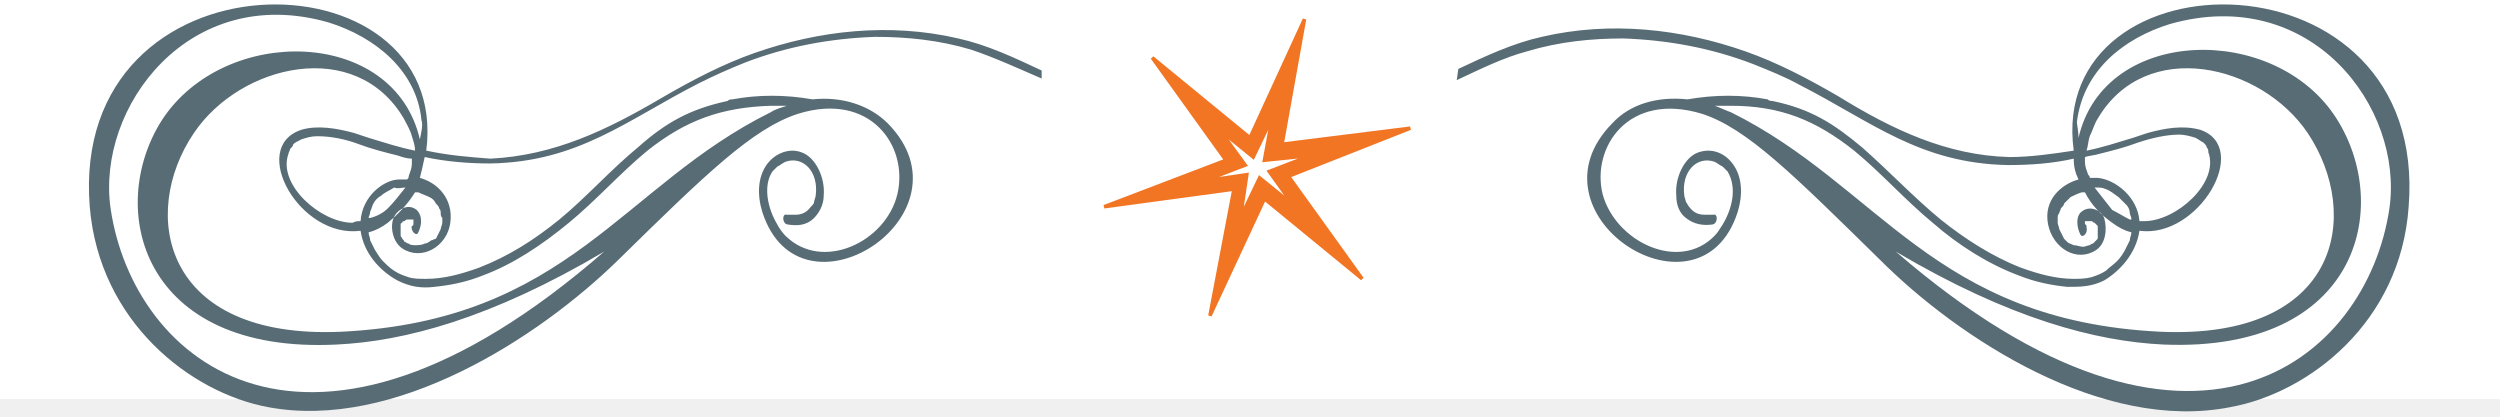
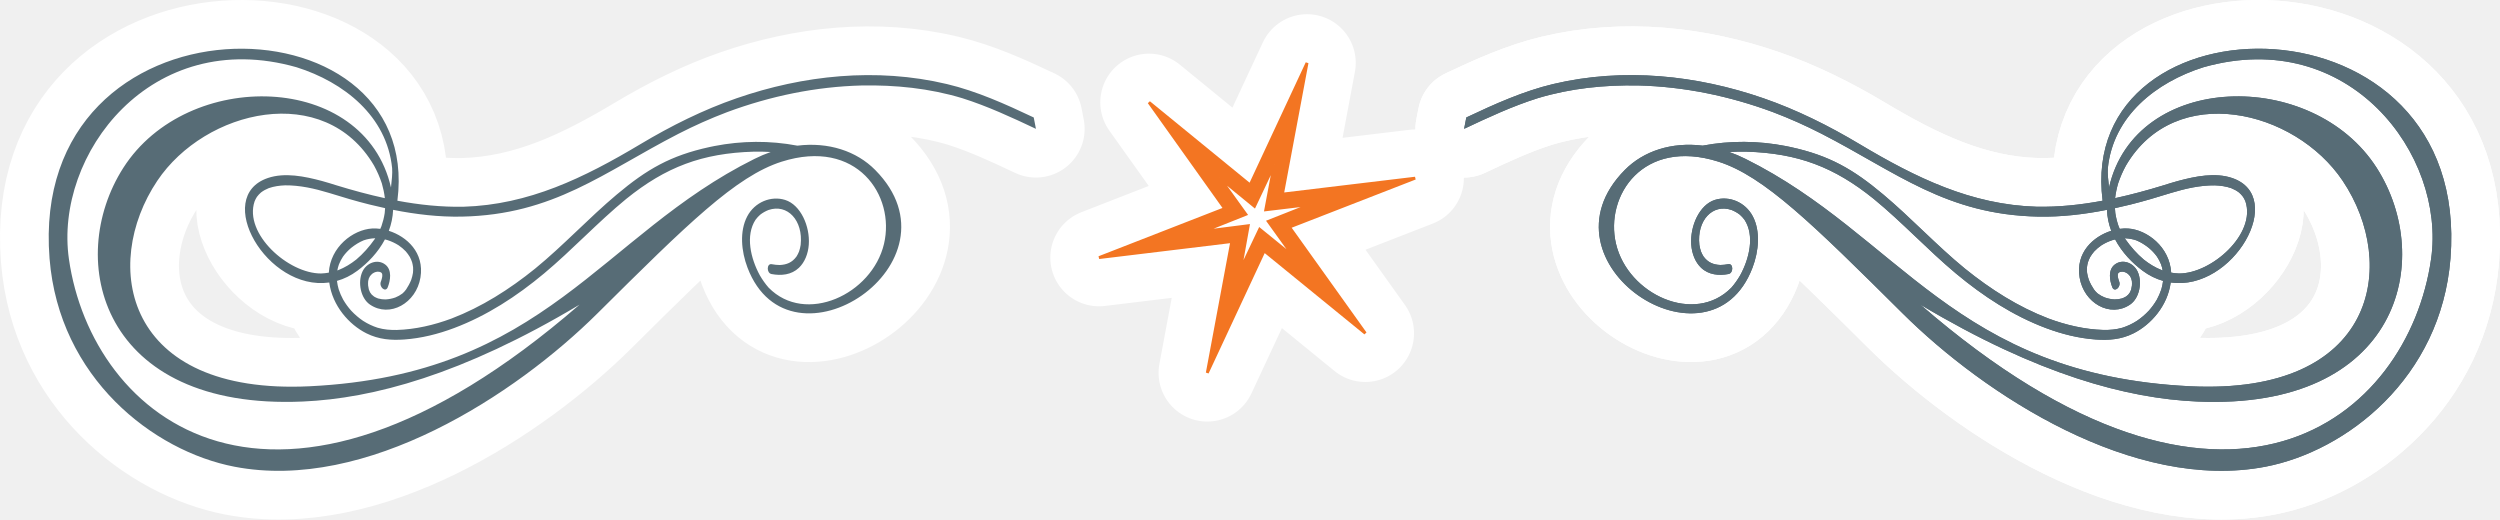
- <svg xmlns="http://www.w3.org/2000/svg" version="1.1" x="0px" y="0px" width="156px" height="26px" viewBox="0 0 156 26" enable-background="new 0 0 156 26" xml:space="preserve">
-   <g id="blocker">
-     <rect y="0" fill-rule="evenodd" clip-rule="evenodd" fill="#FFFFFF" width="156" height="24.9" />
+ <svg xmlns="http://www.w3.org/2000/svg" version="1.1" id="top-flourish" x="0px" y="0px" viewBox="0 0 153.998 32.004" enable-background="new 0 0 153.998 32.004" xml:space="preserve">
+   <g id="top-flourish-stroke">
+     <path fill-rule="evenodd" clip-rule="evenodd" fill="#576C76" stroke="#FFFFFF" stroke-width="6" stroke-linejoin="round" d="   M130.499,17.238c0.007,0.017,0.013,0.034,0.019,0.051C130.511,17.271,130.505,17.255,130.499,17.238L130.499,17.238   z M129.519,12.364c-1.354,0.254-2.712,0.396-4.066,0.37c-4.02-0.12-7.428-1.78-10.896-3.852   c-1.911-1.141-3.869-2.117-5.936-2.832c-4.085-1.413-8.601-1.907-12.953-0.872   c-1.827,0.435-3.589,1.228-5.344,2.057l-0.136,0.701c1.496-0.707,2.994-1.403,4.534-1.887   c2.045-0.619,4.133-0.82,6.186-0.785c2.848,0.073,5.635,0.652,8.304,1.643c1.023,0.388,2.026,0.835,3.007,1.339   c4.606,2.368,7.662,4.981,13.335,5.097c1.406,0.028,2.822-0.138,4.231-0.418c0.02,0.461,0.115,0.892,0.265,1.292   c-1.113,0.354-2.2,1.345-1.949,2.874c0.259,1.583,1.886,2.501,3.108,1.672c0.584-0.396,0.762-1.376,0.475-2.016   c-0.25-0.557-0.931-0.824-1.417-0.45c-0.427,0.329-0.317,0.982-0.149,1.402c0.137,0.339,0.555-0.026,0.42-0.362   c-0.005-0.013-0.01-0.026-0.016-0.039c-0.028-0.083-0.051-0.167-0.066-0.256   c-0.003-0.038-0.004-0.076-0.004-0.115c0.003-0.019,0.006-0.037,0.011-0.055c0.004-0.011,0.009-0.023,0.014-0.034   c0.006-0.009,0.013-0.018,0.019-0.026c0.012-0.011,0.024-0.021,0.037-0.031c0.021-0.012,0.044-0.022,0.066-0.031   c0.043-0.011,0.087-0.015,0.13-0.017c0.059,0.005,0.117,0.017,0.175,0.035c0.062,0.027,0.121,0.061,0.177,0.101   c0.046,0.041,0.088,0.087,0.127,0.138c0.027,0.045,0.051,0.092,0.073,0.143c0.018,0.053,0.03,0.107,0.041,0.164   c0.009,0.09,0.008,0.18,0.003,0.272c-0.01,0.082-0.024,0.162-0.044,0.243c-0.022,0.06-0.045,0.118-0.073,0.174   c-0.031,0.049-0.065,0.096-0.101,0.139c-0.047,0.048-0.097,0.09-0.15,0.127   c-0.082,0.049-0.165,0.087-0.252,0.117c-0.149,0.04-0.298,0.057-0.448,0.058   c-0.209-0.01-0.412-0.051-0.61-0.121c-0.154-0.062-0.299-0.141-0.436-0.245   c-0.085-0.073-0.159-0.156-0.228-0.251c-0.121-0.183-0.228-0.376-0.312-0.589   c-0.048-0.138-0.085-0.279-0.108-0.429c-0.012-0.116-0.015-0.231-0.007-0.349c0.012-0.103,0.031-0.203,0.059-0.304   c0.038-0.115,0.086-0.223,0.14-0.328c0.076-0.125,0.16-0.239,0.252-0.346c0.137-0.143,0.283-0.265,0.438-0.371   c0.221-0.14,0.45-0.245,0.686-0.322c0.053-0.015,0.106-0.029,0.159-0.041c0.424,0.804,1.06,1.455,1.696,1.929   c0.394,0.294,0.819,0.502,1.258,0.625c-0.021,0.174-0.057,0.345-0.105,0.514   c-0.072,0.223-0.166,0.434-0.275,0.636c-0.144,0.249-0.309,0.474-0.493,0.681   c-0.227,0.243-0.472,0.452-0.734,0.629c-0.288,0.184-0.587,0.325-0.896,0.425   c-0.393,0.114-0.78,0.144-1.174,0.138c-1.161-0.037-2.292-0.301-3.38-0.705c-1.845-0.705-3.561-1.79-5.152-3.077   c-1.736-1.419-3.304-3.115-5.024-4.56c-1.856-1.559-3.323-2.405-5.706-2.924c-0.102-0.022-0.205-0.043-0.308-0.064   c-1.678-0.326-3.408-0.348-5.113-0.024c-1.916-0.236-3.644,0.333-4.795,1.496   c-5.658,5.713,5.241,12.895,7.863,6.025c0.392-1.026,0.498-2.253,0.02-3.165c-0.465-0.887-1.47-1.285-2.333-1.014   c-0.96,0.301-1.54,1.625-1.46,2.752c0.04,0.57,0.253,1.092,0.608,1.429c0.465,0.441,1.096,0.497,1.689,0.385   c0.314-0.06,0.303-0.666-0.014-0.607c-0.166,0.032-0.33,0.05-0.496,0.051   c-0.422-0.022-0.753-0.146-1.03-0.524c-0.06-0.095-0.112-0.195-0.155-0.303c-0.045-0.132-0.079-0.269-0.101-0.412   c-0.164-1.508,0.812-2.553,1.986-2.149c0.179,0.073,0.348,0.166,0.506,0.288c0.105,0.092,0.2,0.195,0.287,0.311   c0.636,0.972,0.303,2.387-0.263,3.422c-0.161,0.276-0.341,0.53-0.542,0.761   c-2.269,2.315-6.369,0.421-7.108-2.697c-0.705-2.975,1.674-6.528,6.3-5.064   c2.817,0.892,5.813,3.844,11.351,9.346c5.049,5.014,14.237,11.011,22.358,9.446   c5.001-0.963,10.807-5.471,11.393-12.827C152.274-0.775,127.859-0.559,129.519,12.364L129.519,12.364z    M133.715,17.402c-0.192,1.437-1.218,2.594-2.287,3.129c-0.769,0.386-1.542,0.439-2.332,0.382   c-1.06-0.077-2.089-0.336-3.085-0.71c-1.99-0.749-3.835-1.942-5.532-3.36   c-1.734-1.449-3.309-3.158-5.056-4.588c-2.437-1.971-4.688-2.817-7.843-2.912   c-0.352-0.007-0.704-0-1.058,0.02c0.332,0.117,0.666,0.258,0.999,0.424   c9.492,4.718,12.848,13.297,27.393,14.006c11.463,0.558,12.855-7.494,9.394-12.655   c-2.952-4.401-10.307-6.134-13.352-0.941c-0.192,0.35-0.353,0.714-0.482,1.102   c-0.087,0.299-0.15,0.6-0.185,0.908c0.998-0.217,1.994-0.488,2.983-0.792c0.295-0.092,0.589-0.187,0.887-0.266   c1.079-0.29,2.296-0.538,3.34-0.183C140.895,12.121,137.561,17.946,133.715,17.402L133.715,17.402z    M133.743,16.795c-0.091-1.58-1.484-2.647-2.665-2.719c-0.159-0.009-0.33-0.002-0.505,0.022   c-0.025-0.055-0.049-0.112-0.072-0.169c-0.09-0.257-0.156-0.521-0.199-0.8   c-0.012-0.102-0.02-0.204-0.024-0.306c0.321-0.07,0.641-0.145,0.961-0.224c0.835-0.208,1.665-0.456,2.494-0.715   c0.892-0.27,1.8-0.476,2.701-0.466c0.344,0.013,0.684,0.059,1.009,0.172c0.171,0.068,0.331,0.154,0.481,0.269   c0.092,0.08,0.175,0.168,0.25,0.27c0.056,0.087,0.104,0.181,0.144,0.281c0.666,1.988-2.076,4.448-4.096,4.437   C134.059,16.84,133.9,16.823,133.743,16.795L133.743,16.795z M130.884,14.678l0.028-0   c0.235,0.01,0.464,0.051,0.686,0.128c0.274,0.111,0.531,0.275,0.77,0.465c0.185,0.156,0.354,0.332,0.503,0.539   c0.098,0.147,0.182,0.306,0.25,0.478c0.042,0.12,0.075,0.245,0.1,0.373l-0.069-0.024   c-0.391-0.156-0.756-0.376-1.098-0.648c-0.424-0.357-0.802-0.784-1.137-1.261L130.884,14.678L130.884,14.678z    M129.914,11.551c1.62-7.141,12.537-7.388,16.487-1.214c3.629,5.674,1.381,14.945-11.057,14.397   c-4.306-0.19-9.805-1.64-17.046-5.968c18.907,16.399,30.055,6.987,31.455-2.812   c0.919-6.422-5.051-14.359-14.023-11.812c-2.92,0.923-5.563,3.009-5.888,6.217   C129.819,10.676,129.864,11.133,129.914,11.551z" />
+     <path fill-rule="evenodd" clip-rule="evenodd" fill="#FFFFFF" stroke="#FFFFFF" stroke-width="6" stroke-linejoin="round" stroke-miterlimit="10" d="   M130.499,17.238c0.007,0.017,0.013,0.034,0.019,0.051C130.511,17.271,130.505,17.255,130.499,17.238L130.499,17.238   z M129.519,12.364c-1.354,0.254-2.712,0.396-4.066,0.37c-4.02-0.12-7.428-1.78-10.896-3.852   c-1.911-1.141-3.869-2.117-5.936-2.832c-4.085-1.413-8.601-1.907-12.953-0.872   c-1.827,0.435-3.589,1.228-5.344,2.057l-0.136,0.701c1.496-0.707,2.994-1.403,4.534-1.887   c2.045-0.619,4.133-0.82,6.186-0.785c2.848,0.073,5.635,0.652,8.304,1.643c1.023,0.388,2.026,0.835,3.007,1.339   c4.606,2.368,7.662,4.981,13.335,5.097c1.406,0.028,2.822-0.138,4.231-0.418c0.02,0.461,0.115,0.892,0.265,1.292   c-1.113,0.354-2.2,1.345-1.949,2.874c0.259,1.583,1.886,2.501,3.108,1.672c0.584-0.396,0.762-1.376,0.475-2.016   c-0.25-0.557-0.931-0.824-1.417-0.45c-0.427,0.329-0.317,0.982-0.149,1.402c0.137,0.339,0.555-0.026,0.42-0.362   c-0.005-0.013-0.01-0.026-0.016-0.039c-0.028-0.083-0.051-0.167-0.066-0.256   c-0.003-0.038-0.004-0.076-0.004-0.115c0.003-0.019,0.006-0.037,0.011-0.055c0.004-0.011,0.009-0.023,0.014-0.034   c0.006-0.009,0.013-0.018,0.019-0.026c0.012-0.011,0.024-0.021,0.037-0.031c0.021-0.012,0.044-0.022,0.066-0.031   c0.043-0.011,0.087-0.015,0.13-0.017c0.059,0.005,0.117,0.017,0.175,0.035c0.062,0.027,0.121,0.061,0.177,0.101   c0.046,0.041,0.088,0.087,0.127,0.138c0.027,0.045,0.051,0.092,0.073,0.143c0.018,0.053,0.03,0.107,0.041,0.164   c0.009,0.09,0.008,0.18,0.003,0.272c-0.01,0.082-0.024,0.162-0.044,0.243c-0.022,0.06-0.045,0.118-0.073,0.174   c-0.031,0.049-0.065,0.096-0.101,0.139c-0.047,0.048-0.097,0.09-0.15,0.127   c-0.082,0.049-0.165,0.087-0.252,0.117c-0.149,0.04-0.298,0.057-0.448,0.058   c-0.209-0.01-0.412-0.051-0.61-0.121c-0.154-0.062-0.299-0.141-0.436-0.245   c-0.085-0.073-0.159-0.156-0.228-0.251c-0.121-0.183-0.228-0.376-0.312-0.589   c-0.048-0.138-0.085-0.279-0.108-0.429c-0.012-0.116-0.015-0.231-0.007-0.349c0.012-0.103,0.031-0.203,0.059-0.304   c0.038-0.115,0.086-0.223,0.14-0.328c0.076-0.125,0.16-0.239,0.252-0.346c0.137-0.143,0.283-0.265,0.438-0.371   c0.221-0.14,0.45-0.245,0.686-0.322c0.053-0.015,0.106-0.029,0.159-0.041c0.424,0.804,1.06,1.455,1.696,1.929   c0.394,0.294,0.819,0.502,1.258,0.625c-0.021,0.174-0.057,0.345-0.105,0.514   c-0.072,0.223-0.166,0.434-0.275,0.636c-0.144,0.249-0.309,0.474-0.493,0.681   c-0.227,0.243-0.472,0.452-0.734,0.629c-0.288,0.184-0.587,0.325-0.896,0.425   c-0.393,0.114-0.78,0.144-1.174,0.138c-1.161-0.037-2.292-0.301-3.38-0.705c-1.845-0.705-3.561-1.79-5.152-3.077   c-1.736-1.419-3.304-3.115-5.024-4.56c-1.856-1.559-3.323-2.405-5.706-2.924c-0.102-0.022-0.205-0.043-0.308-0.064   c-1.678-0.326-3.408-0.348-5.113-0.024c-1.916-0.236-3.644,0.333-4.795,1.496   c-5.658,5.713,5.241,12.895,7.863,6.025c0.392-1.026,0.498-2.253,0.02-3.165c-0.465-0.887-1.47-1.285-2.333-1.014   c-0.96,0.301-1.54,1.625-1.46,2.752c0.04,0.57,0.253,1.092,0.608,1.429c0.465,0.441,1.096,0.497,1.689,0.385   c0.314-0.06,0.303-0.666-0.014-0.607c-0.166,0.032-0.33,0.05-0.496,0.051   c-0.422-0.022-0.753-0.146-1.03-0.524c-0.06-0.095-0.112-0.195-0.155-0.303c-0.045-0.132-0.079-0.269-0.101-0.412   c-0.164-1.508,0.812-2.553,1.986-2.149c0.179,0.073,0.348,0.166,0.506,0.288c0.105,0.092,0.2,0.195,0.287,0.311   c0.636,0.972,0.303,2.387-0.263,3.422c-0.161,0.276-0.341,0.53-0.542,0.761   c-2.269,2.315-6.369,0.421-7.108-2.697c-0.705-2.975,1.674-6.528,6.3-5.064   c2.817,0.892,5.813,3.844,11.351,9.346c5.049,5.014,14.237,11.011,22.358,9.446   c5.001-0.963,10.807-5.471,11.393-12.827C152.274-0.775,127.859-0.559,129.519,12.364L129.519,12.364z    M133.715,17.402c-0.192,1.437-1.218,2.594-2.287,3.129c-0.769,0.386-1.542,0.439-2.332,0.382   c-1.06-0.077-2.089-0.336-3.085-0.71c-1.99-0.749-3.835-1.942-5.532-3.36   c-1.734-1.449-3.309-3.158-5.056-4.588c-2.437-1.971-4.688-2.817-7.843-2.912   c-0.352-0.007-0.704-0-1.058,0.02c0.332,0.117,0.666,0.258,0.999,0.424   c9.492,4.718,12.848,13.297,27.393,14.006c11.463,0.558,12.855-7.494,9.394-12.655   c-2.952-4.401-10.307-6.134-13.352-0.941c-0.192,0.35-0.353,0.714-0.482,1.102   c-0.087,0.299-0.15,0.6-0.185,0.908c0.998-0.217,1.994-0.488,2.983-0.792c0.295-0.092,0.589-0.187,0.887-0.266   c1.079-0.29,2.296-0.538,3.34-0.183C140.895,12.121,137.561,17.946,133.715,17.402L133.715,17.402z    M133.743,16.795c-0.091-1.58-1.484-2.647-2.665-2.719c-0.159-0.009-0.33-0.002-0.505,0.022   c-0.025-0.055-0.049-0.112-0.072-0.169c-0.09-0.257-0.156-0.521-0.199-0.8   c-0.012-0.102-0.02-0.204-0.024-0.306c0.321-0.07,0.641-0.145,0.961-0.224c0.835-0.208,1.665-0.456,2.494-0.715   c0.892-0.27,1.8-0.476,2.701-0.466c0.344,0.013,0.684,0.059,1.009,0.172c0.171,0.068,0.331,0.154,0.481,0.269   c0.092,0.08,0.175,0.168,0.25,0.27c0.056,0.087,0.104,0.181,0.144,0.281c0.666,1.988-2.076,4.448-4.096,4.437   C134.059,16.84,133.9,16.823,133.743,16.795L133.743,16.795z M130.884,14.678l0.028-0   c0.235,0.01,0.464,0.051,0.686,0.128c0.274,0.111,0.531,0.275,0.77,0.465c0.185,0.156,0.354,0.332,0.503,0.539   c0.098,0.147,0.182,0.306,0.25,0.478c0.042,0.12,0.075,0.245,0.1,0.373l-0.069-0.024   c-0.391-0.156-0.756-0.376-1.098-0.648c-0.424-0.357-0.802-0.784-1.137-1.261L130.884,14.678L130.884,14.678z    M129.914,11.551c1.62-7.141,12.537-7.388,16.487-1.214c3.629,5.674,1.381,14.945-11.057,14.397   c-4.306-0.19-9.805-1.64-17.046-5.968c18.907,16.399,30.055,6.987,31.455-2.812   c0.919-6.422-5.051-14.359-14.023-11.812c-2.92,0.923-5.563,3.009-5.888,6.217   C129.819,10.676,129.864,11.133,129.914,11.551z" />
+     <path fill-rule="evenodd" clip-rule="evenodd" fill="#FFFFFF" stroke="#FFFFFF" stroke-width="6" stroke-linejoin="round" stroke-miterlimit="10" d="   M23.499,17.238c-0.007,0.017-0.012,0.034-0.019,0.051C23.486,17.272,23.493,17.255,23.499,17.238L23.499,17.238z    M24.479,12.364C26.139-0.559,1.724-0.775,3.052,15.923c0.586,7.356,6.392,11.864,11.393,12.827   c8.121,1.565,17.31-4.432,22.358-9.446c5.539-5.501,8.534-8.454,11.351-9.346   c4.626-1.464,7.006,2.089,6.3,5.064c-0.739,3.118-4.838,5.012-7.108,2.697c-0.202-0.231-0.382-0.485-0.542-0.761   c-0.565-1.036-0.899-2.45-0.263-3.422c0.087-0.117,0.182-0.219,0.287-0.311c0.158-0.123,0.327-0.216,0.506-0.288   c1.174-0.403,2.15,0.641,1.986,2.149c-0.022,0.143-0.056,0.28-0.101,0.412c-0.044,0.108-0.096,0.209-0.155,0.303   c-0.277,0.378-0.609,0.502-1.03,0.524c-0.166-0.001-0.331-0.019-0.496-0.051   c-0.317-0.06-0.328,0.547-0.014,0.607c0.593,0.113,1.224,0.057,1.689-0.385c0.355-0.338,0.567-0.859,0.608-1.429   c0.08-1.127-0.5-2.452-1.46-2.752c-0.863-0.271-1.868,0.128-2.333,1.014c-0.478,0.912-0.372,2.139,0.02,3.165   c2.622,6.87,13.521-0.312,7.863-6.025C52.761,9.305,51.032,8.736,49.117,8.972   c-1.706-0.324-3.436-0.303-5.113,0.024c-0.103,0.02-0.206,0.041-0.308,0.064   c-2.383,0.519-3.85,1.365-5.706,2.924c-1.72,1.445-3.288,3.141-5.024,4.56   c-1.591,1.287-3.308,2.372-5.152,3.077c-1.088,0.404-2.219,0.669-3.38,0.705   c-0.394,0.006-0.781-0.023-1.174-0.138c-0.308-0.1-0.608-0.241-0.896-0.425   c-0.261-0.177-0.507-0.386-0.734-0.629c-0.183-0.206-0.349-0.432-0.493-0.681   c-0.109-0.202-0.203-0.413-0.275-0.636c-0.048-0.169-0.084-0.34-0.105-0.514c0.44-0.123,0.864-0.331,1.258-0.625   c0.636-0.474,1.272-1.124,1.696-1.929c0.053,0.012,0.106,0.026,0.159,0.041c0.236,0.077,0.465,0.182,0.686,0.322   c0.155,0.106,0.301,0.228,0.438,0.371c0.092,0.106,0.176,0.22,0.252,0.346c0.055,0.105,0.102,0.213,0.14,0.328   c0.028,0.101,0.047,0.201,0.059,0.304c0.008,0.118,0.005,0.234-0.007,0.349c-0.024,0.15-0.06,0.291-0.108,0.429   c-0.085,0.213-0.191,0.406-0.312,0.589c-0.069,0.095-0.143,0.177-0.228,0.251   c-0.137,0.104-0.282,0.182-0.436,0.245c-0.197,0.07-0.401,0.111-0.61,0.121   c-0.149-0-0.299-0.017-0.448-0.058c-0.087-0.03-0.17-0.068-0.252-0.117c-0.053-0.037-0.103-0.08-0.15-0.127   c-0.036-0.044-0.07-0.09-0.101-0.139c-0.028-0.057-0.052-0.114-0.073-0.174c-0.02-0.08-0.035-0.161-0.044-0.243   c-0.005-0.092-0.006-0.182,0.003-0.272c0.011-0.057,0.024-0.111,0.041-0.164c0.022-0.05,0.046-0.098,0.073-0.143   c0.039-0.051,0.081-0.097,0.127-0.138c0.056-0.041,0.114-0.074,0.177-0.101c0.058-0.018,0.116-0.03,0.175-0.035   c0.044,0.002,0.087,0.007,0.13,0.017c0.022,0.009,0.045,0.019,0.066,0.031c0.013,0.01,0.025,0.02,0.037,0.031   c0.006,0.009,0.012,0.017,0.019,0.026c0.005,0.011,0.01,0.022,0.014,0.034c0.004,0.018,0.008,0.036,0.011,0.055   c0,0.039-0,0.077-0.004,0.115c-0.015,0.089-0.038,0.173-0.066,0.256   c-0.006,0.013-0.011,0.026-0.016,0.039c-0.136,0.336,0.283,0.7,0.42,0.362c0.168-0.419,0.278-1.072-0.149-1.402   c-0.486-0.374-1.167-0.107-1.417,0.45c-0.287,0.64-0.109,1.621,0.475,2.016c1.221,0.829,2.849-0.089,3.108-1.672   c0.25-1.529-0.837-2.52-1.949-2.874c0.15-0.4,0.245-0.831,0.265-1.292c1.409,0.28,2.825,0.446,4.231,0.418   c5.673-0.116,8.728-2.728,13.335-5.097c0.981-0.504,1.984-0.951,3.007-1.339c2.669-0.991,5.456-1.571,8.304-1.643   c2.054-0.035,4.141,0.166,6.186,0.785c1.54,0.485,3.038,1.18,4.534,1.887l-0.136-0.701   c-1.755-0.829-3.516-1.622-5.344-2.057c-4.353-1.036-8.868-0.542-12.953,0.872   c-2.067,0.715-4.025,1.691-5.936,2.832c-3.468,2.072-6.876,3.732-10.896,3.852   C27.19,12.76,25.833,12.618,24.479,12.364L24.479,12.364z M20.282,17.402c-3.846,0.544-7.179-5.281-3.785-6.436   c1.044-0.355,2.261-0.106,3.34,0.183c0.297,0.08,0.592,0.175,0.887,0.266c0.989,0.304,1.985,0.575,2.983,0.792   c-0.036-0.308-0.099-0.609-0.185-0.908c-0.129-0.388-0.29-0.752-0.482-1.102   c-3.046-5.193-10.4-3.46-13.352,0.941c-3.461,5.161-2.069,13.214,9.394,12.655   c14.545-0.709,17.901-9.288,27.393-14.006c0.333-0.166,0.667-0.307,0.999-0.424   c-0.353-0.021-0.706-0.027-1.058-0.02c-3.154,0.094-5.405,0.941-7.843,2.912   c-1.747,1.43-3.322,3.138-5.056,4.588c-1.697,1.418-3.542,2.611-5.532,3.36   c-0.996,0.375-2.025,0.633-3.085,0.71c-0.79,0.057-1.562,0.004-2.332-0.382   C21.501,19.996,20.474,18.839,20.282,17.402L20.282,17.402z M20.255,16.795c-0.158,0.028-0.316,0.045-0.478,0.051   c-2.02,0.011-4.763-2.449-4.096-4.437c0.04-0.1,0.088-0.193,0.144-0.281c0.075-0.102,0.159-0.19,0.25-0.27   c0.15-0.115,0.31-0.201,0.481-0.269c0.325-0.113,0.664-0.159,1.009-0.172c0.901-0.009,1.809,0.196,2.701,0.466   c0.829,0.259,1.659,0.507,2.494,0.715c0.32,0.079,0.64,0.154,0.961,0.224c-0.004,0.102-0.013,0.204-0.024,0.306   c-0.043,0.28-0.11,0.543-0.199,0.8c-0.023,0.057-0.046,0.114-0.072,0.169   c-0.175-0.025-0.346-0.032-0.505-0.022C21.74,14.148,20.346,15.215,20.255,16.795L20.255,16.795z M23.114,14.678   l-0.032,0.049c-0.336,0.477-0.713,0.904-1.137,1.261c-0.342,0.272-0.707,0.492-1.098,0.648l-0.069,0.024   c0.025-0.128,0.057-0.253,0.1-0.373c0.068-0.173,0.153-0.331,0.25-0.478c0.149-0.207,0.318-0.383,0.503-0.539   c0.239-0.19,0.496-0.354,0.77-0.465c0.222-0.077,0.451-0.118,0.686-0.128L23.114,14.678L23.114,14.678z    M24.155,10.359c-0.324-3.208-2.967-5.294-5.888-6.217C9.296,1.595,3.326,9.532,4.245,15.954   c1.4,9.8,12.548,19.211,31.455,2.812c-7.24,4.328-12.739,5.778-17.046,5.968   C6.216,25.282,3.968,16.011,7.597,10.337c3.949-6.175,14.867-5.927,16.487,1.214   C24.134,11.133,24.179,10.676,24.155,10.359z" />
+     <path fill-rule="evenodd" clip-rule="evenodd" fill="#FFFFFF" stroke="#FFFFFF" stroke-width="6" stroke-linecap="round" stroke-linejoin="round" d="   M67.699,15.868l7.742-3.017l-4.664-6.546l6.229,5.088l3.507-7.518l-1.515,8.082l8.175-0.982l-7.745,3.012l4.675,6.543   l-6.23-5.078l-3.506,7.516l1.51-8.09L67.699,15.868z M76.395,16.654l1.201-2.532l2.101,1.708l-1.574-2.192   l2.656-1.051l-2.811,0.336l0.523-2.788l-1.217,2.574l-2.15-1.759L76.744,13.2l-2.666,1.063l2.812-0.359   L76.395,16.654z" />
  </g>
-   <g id="guts">
-     <path id="right_1_" fill-rule="evenodd" clip-rule="evenodd" fill="#586C76" d="M130.3,14.2C130.3,14.2,130.3,14.2,130.3,14.2   C130.3,14.2,130.3,14.2,130.3,14.2L130.3,14.2z M129.4,9.4c-1.3,0.2-2.7,0.4-4,0.4c-3.9-0.1-7.3-1.7-10.7-3.8   c-1.9-1.1-3.8-2.1-5.8-2.8c-4-1.4-8.4-1.9-12.7-0.9c-1.8,0.4-3.5,1.2-5.2,2l-0.1,0.7c1.5-0.7,2.9-1.4,4.4-1.8c2-0.6,4-0.8,6-0.8   c2.8,0.1,5.5,0.6,8.1,1.6c1,0.4,2,0.8,2.9,1.3c4.5,2.3,7.5,4.9,13,5c1.4,0,2.8-0.1,4.1-0.4c0,0.5,0.1,0.9,0.3,1.3   c-1.1,0.3-2.2,1.3-1.9,2.8c0.3,1.5,1.8,2.4,3,1.6c0.6-0.4,0.7-1.3,0.5-2c-0.2-0.5-0.9-0.8-1.4-0.4c-0.4,0.3-0.3,1-0.1,1.4   c0.1,0.3,0.5,0,0.4-0.4c0,0,0,0,0,0c0-0.1,0-0.2-0.1-0.2c0,0,0-0.1,0-0.1c0,0,0,0,0-0.1c0,0,0,0,0,0c0,0,0,0,0,0c0,0,0,0,0,0   c0,0,0,0,0.1,0c0,0,0.1,0,0.1,0c0.1,0,0.1,0,0.2,0c0.1,0,0.1,0.1,0.2,0.1c0,0,0.1,0.1,0.1,0.1c0,0,0.1,0.1,0.1,0.1   c0,0.1,0,0.1,0,0.2c0,0.1,0,0.2,0,0.3c0,0.1,0,0.2,0,0.2c0,0.1,0,0.1-0.1,0.2c0,0-0.1,0.1-0.1,0.1c0,0-0.1,0.1-0.1,0.1   c-0.1,0-0.2,0.1-0.2,0.1c-0.1,0-0.3,0.1-0.4,0.1c-0.2,0-0.4-0.1-0.6-0.1c-0.2-0.1-0.3-0.1-0.4-0.2c-0.1-0.1-0.2-0.2-0.2-0.2   c-0.1-0.2-0.2-0.4-0.3-0.6c0-0.1-0.1-0.3-0.1-0.4c0-0.1,0-0.2,0-0.3c0-0.1,0-0.2,0.1-0.3c0-0.1,0.1-0.2,0.1-0.3   c0.1-0.1,0.2-0.2,0.2-0.3c0.1-0.1,0.3-0.3,0.4-0.4c0.2-0.1,0.4-0.2,0.7-0.3c0.1,0,0.1,0,0.2,0c0.4,0.8,1,1.4,1.7,1.9   c0.4,0.3,0.8,0.5,1.2,0.6c0,0.2-0.1,0.3-0.1,0.5c-0.1,0.2-0.2,0.4-0.3,0.6c-0.1,0.2-0.3,0.5-0.5,0.7c-0.2,0.2-0.5,0.4-0.7,0.6   c-0.3,0.2-0.6,0.3-0.9,0.4c-0.4,0.1-0.8,0.1-1.1,0.1c-1.1,0-2.2-0.3-3.3-0.7c-1.8-0.7-3.5-1.8-5-3c-1.7-1.4-3.2-3-4.9-4.5   c-1.8-1.5-3.2-2.4-5.6-2.9c-0.1,0-0.2,0-0.3-0.1c-1.6-0.3-3.3-0.3-5,0c-1.9-0.2-3.6,0.3-4.7,1.5c-5.5,5.6,5.1,12.6,7.7,5.9   c0.4-1,0.5-2.2,0-3.1c-0.5-0.9-1.4-1.3-2.3-1c-0.9,0.3-1.5,1.6-1.4,2.7c0,0.6,0.2,1.1,0.6,1.4c0.5,0.4,1.1,0.5,1.7,0.4   c0.3-0.1,0.3-0.7,0-0.6c-0.2,0-0.3,0-0.5,0c-0.4,0-0.7-0.1-1-0.5c-0.1-0.1-0.1-0.2-0.2-0.3c0-0.1-0.1-0.3-0.1-0.4   c-0.2-1.5,0.8-2.5,1.9-2.1c0.2,0.1,0.3,0.2,0.5,0.3c0.1,0.1,0.2,0.2,0.3,0.3c0.6,1,0.3,2.3-0.3,3.3c-0.2,0.3-0.3,0.5-0.5,0.7   c-2.2,2.3-6.2,0.4-7-2.6c-0.7-2.9,1.6-6.4,6.2-5c2.8,0.9,5.7,3.8,11.1,9.1c4.9,4.9,13.9,10.8,21.9,9.2c4.9-0.9,10.6-5.3,11.1-12.5   C151.6-3.4,127.7-3.2,129.4,9.4L129.4,9.4z M133.5,14.4c-0.2,1.4-1.2,2.5-2.2,3.1c-0.8,0.4-1.5,0.4-2.3,0.4c-1-0.1-2-0.3-3-0.7   c-1.9-0.7-3.8-1.9-5.4-3.3c-1.7-1.4-3.2-3.1-4.9-4.5c-2.4-1.9-4.6-2.8-7.7-2.8c-0.3,0-0.7,0-1,0c0.3,0.1,0.7,0.3,1,0.4   c9.3,4.6,12.6,13,26.8,13.7c11.2,0.5,12.6-7.3,9.2-12.4c-2.9-4.3-10.1-6-13.1-0.9c-0.2,0.3-0.3,0.7-0.5,1.1   c-0.1,0.3-0.1,0.6-0.2,0.9c1-0.2,1.9-0.5,2.9-0.8c0.3-0.1,0.6-0.2,0.9-0.3c1.1-0.3,2.2-0.5,3.3-0.2   C140.5,9.2,137.2,14.9,133.5,14.4L133.5,14.4z M133.5,13.8c-0.1-1.5-1.5-2.6-2.6-2.7c-0.2,0-0.3,0-0.5,0c0-0.1,0-0.1-0.1-0.2   c-0.1-0.3-0.2-0.5-0.2-0.8c0-0.1,0-0.2,0-0.3c0.3-0.1,0.6-0.1,0.9-0.2c0.8-0.2,1.6-0.4,2.4-0.7c0.9-0.3,1.8-0.5,2.6-0.5   c0.3,0,0.7,0.1,1,0.2c0.2,0.1,0.3,0.2,0.5,0.3c0.1,0.1,0.2,0.2,0.2,0.3c0.1,0.1,0.1,0.2,0.1,0.3c0.7,1.9-2,4.3-4,4.3   C133.8,13.8,133.6,13.8,133.5,13.8L133.5,13.8z M130.7,11.7L130.7,11.7c0.3,0,0.5,0,0.7,0.1c0.3,0.1,0.5,0.3,0.8,0.5   c0.2,0.2,0.3,0.3,0.5,0.5c0.1,0.1,0.2,0.3,0.2,0.5c0,0.1,0.1,0.2,0.1,0.4l-0.1,0c-0.4-0.2-0.7-0.4-1.1-0.6   C131.4,12.6,131.1,12.2,130.7,11.7L130.7,11.7L130.7,11.7z M129.7,8.6c1.6-7,12.3-7.2,16.1-1.2c3.5,5.5,1.4,14.6-10.8,14.1   c-4.2-0.2-9.6-1.6-16.7-5.8c18.5,16,29.4,6.8,30.8-2.7c0.9-6.3-4.9-14-13.7-11.5c-2.9,0.9-5.4,2.9-5.8,6.1   C129.6,7.8,129.7,8.2,129.7,8.6z" />
-     <path id="left_1_" fill-rule="evenodd" clip-rule="evenodd" fill="#586C76" d="M25.7,14.2C25.7,14.2,25.7,14.2,25.7,14.2   C25.7,14.2,25.7,14.2,25.7,14.2L25.7,14.2z M26.6,9.4c1.6-12.6-22.3-12.8-21,3.5c0.6,7.2,6.3,11.6,11.1,12.5   c7.9,1.5,16.9-4.3,21.9-9.2C44.1,10.8,47,8,49.8,7.1c4.5-1.4,6.9,2,6.2,5c-0.7,3-4.7,4.9-7,2.6c-0.2-0.2-0.4-0.5-0.5-0.7   c-0.6-1-0.9-2.4-0.3-3.3c0.1-0.1,0.2-0.2,0.3-0.3c0.2-0.1,0.3-0.2,0.5-0.3c1.1-0.4,2.1,0.6,1.9,2.1c0,0.1-0.1,0.3-0.1,0.4   c0,0.1-0.1,0.2-0.2,0.3c-0.3,0.4-0.6,0.5-1,0.5c-0.2,0-0.3,0-0.5,0c-0.3-0.1-0.3,0.5,0,0.6c0.6,0.1,1.2,0.1,1.7-0.4   c0.3-0.3,0.6-0.8,0.6-1.4c0.1-1.1-0.5-2.4-1.4-2.7c-0.8-0.3-1.8,0.1-2.3,1c-0.5,0.9-0.4,2.1,0,3.1c2.6,6.7,13.2-0.3,7.7-5.9   c-1.1-1.1-2.8-1.7-4.7-1.5c-1.7-0.3-3.4-0.3-5,0c-0.1,0-0.2,0-0.3,0.1c-2.3,0.5-3.8,1.3-5.6,2.9c-1.7,1.4-3.2,3.1-4.9,4.5   c-1.6,1.3-3.2,2.3-5,3c-1.1,0.4-2.2,0.7-3.3,0.7c-0.4,0-0.8,0-1.1-0.1c-0.3-0.1-0.6-0.2-0.9-0.4c-0.3-0.2-0.5-0.4-0.7-0.6   c-0.2-0.2-0.3-0.4-0.5-0.7c-0.1-0.2-0.2-0.4-0.3-0.6c0-0.2-0.1-0.3-0.1-0.5c0.4-0.1,0.8-0.3,1.2-0.6c0.6-0.5,1.2-1.1,1.7-1.9   c0.1,0,0.1,0,0.2,0c0.2,0.1,0.5,0.2,0.7,0.3c0.2,0.1,0.3,0.2,0.4,0.4c0.1,0.1,0.2,0.2,0.2,0.3c0.1,0.1,0.1,0.2,0.1,0.3   c0,0.1,0,0.2,0.1,0.3c0,0.1,0,0.2,0,0.3c0,0.1-0.1,0.3-0.1,0.4c-0.1,0.2-0.2,0.4-0.3,0.6C27.1,14.9,27,15,26.9,15   c-0.1,0.1-0.3,0.2-0.4,0.2c-0.2,0.1-0.4,0.1-0.6,0.1c-0.1,0-0.3,0-0.4-0.1c-0.1,0-0.2-0.1-0.2-0.1c-0.1,0-0.1-0.1-0.1-0.1   c0,0-0.1-0.1-0.1-0.1c0-0.1-0.1-0.1-0.1-0.2c0-0.1,0-0.2,0-0.2c0-0.1,0-0.2,0-0.3c0-0.1,0-0.1,0-0.2c0,0,0-0.1,0.1-0.1   c0-0.1,0.1-0.1,0.1-0.1c0.1,0,0.1-0.1,0.2-0.1c0.1,0,0.1,0,0.2,0c0,0,0.1,0,0.1,0c0,0,0,0,0.1,0c0,0,0,0,0,0c0,0,0,0,0,0   c0,0,0,0,0,0c0,0,0,0,0,0.1c0,0,0,0.1,0,0.1c0,0.1,0,0.2-0.1,0.2c0,0,0,0,0,0c-0.1,0.3,0.3,0.7,0.4,0.4c0.2-0.4,0.3-1-0.1-1.4   c-0.5-0.4-1.1-0.1-1.4,0.4c-0.3,0.6-0.1,1.6,0.5,2c1.2,0.8,2.8-0.1,3-1.6c0.2-1.5-0.8-2.5-1.9-2.8c0.1-0.4,0.2-0.8,0.3-1.3   c1.4,0.3,2.8,0.4,4.1,0.4c5.5-0.1,8.5-2.7,13-5c1-0.5,1.9-0.9,2.9-1.3c2.6-1,5.3-1.5,8.1-1.6c2,0,4,0.2,6,0.8   c1.5,0.5,3,1.2,4.4,1.8L65,4.4c-1.7-0.8-3.4-1.6-5.2-2c-4.3-1-8.7-0.5-12.7,0.9c-2,0.7-3.9,1.7-5.8,2.8c-3.4,2-6.7,3.6-10.7,3.8   C29.3,9.8,28,9.7,26.6,9.4L26.6,9.4z M22.5,14.4c-3.8,0.5-7-5.2-3.7-6.3c1-0.3,2.2-0.1,3.3,0.2c0.3,0.1,0.6,0.2,0.9,0.3   c1,0.3,1.9,0.6,2.9,0.8c0-0.3-0.1-0.6-0.2-0.9c-0.1-0.4-0.3-0.7-0.5-1.1c-3-5.1-10.2-3.4-13.1,0.9c-3.4,5-2,12.9,9.2,12.4   c14.2-0.7,17.5-9.1,26.8-13.7c0.3-0.2,0.7-0.3,1-0.4c-0.3,0-0.7,0-1,0c-3.1,0.1-5.3,0.9-7.7,2.8c-1.7,1.4-3.2,3.1-4.9,4.5   c-1.7,1.4-3.5,2.6-5.4,3.3c-1,0.4-2,0.6-3,0.7c-0.8,0.1-1.5,0-2.3-0.4C23.7,16.9,22.7,15.8,22.5,14.4L22.5,14.4z M22.5,13.8   c-0.2,0-0.3,0-0.5,0.1c-2,0-4.7-2.4-4-4.3c0-0.1,0.1-0.2,0.1-0.3c0.1-0.1,0.2-0.2,0.2-0.3c0.1-0.1,0.3-0.2,0.5-0.3   c0.3-0.1,0.6-0.2,1-0.2c0.9,0,1.8,0.2,2.6,0.5c0.8,0.3,1.6,0.5,2.4,0.7c0.3,0.1,0.6,0.2,0.9,0.2c0,0.1,0,0.2,0,0.3   c0,0.3-0.1,0.5-0.2,0.8c0,0.1,0,0.1-0.1,0.2c-0.2,0-0.3,0-0.5,0C24,11.2,22.6,12.2,22.5,13.8L22.5,13.8z M25.3,11.7L25.3,11.7   c-0.4,0.5-0.7,0.9-1.1,1.3c-0.3,0.3-0.7,0.5-1.1,0.6l-0.1,0c0-0.1,0.1-0.2,0.1-0.4c0.1-0.2,0.1-0.3,0.2-0.5   c0.1-0.2,0.3-0.4,0.5-0.5c0.2-0.2,0.5-0.3,0.8-0.5C24.8,11.8,25.1,11.7,25.3,11.7L25.3,11.7L25.3,11.7z M26.3,7.5   c-0.3-3.1-2.9-5.2-5.8-6.1C11.8-1.1,6,6.7,6.9,13c1.4,9.6,12.3,18.8,30.8,2.7c-7.1,4.2-12.5,5.6-16.7,5.8C8.8,22.1,6.6,13,10.1,7.5   c3.9-6,14.5-5.8,16.1,1.2C26.3,8.2,26.4,7.8,26.3,7.5z" />
-     <path id="star_1_" fill-rule="evenodd" clip-rule="evenodd" fill="#F17523" stroke="#F17523" stroke-width="0.22" d="M68.9,12.9   l7.6-2.9l-4.6-6.4l6.1,5l3.4-7.4L80,9l8-1L80.4,11l4.6,6.4l-6.1-5l-3.4,7.3l1.5-7.9L68.9,12.9z M77.4,13.6l1.2-2.5l2.1,1.7   l-1.5-2.1l2.6-1L78.9,10l0.5-2.7l-1.2,2.5l-2.1-1.7l1.6,2.2l-2.6,1l2.7-0.4L77.4,13.6z" />
-     <g>
- 	</g>
-     <g>
- 	</g>
-     <g>
- 	</g>
-     <g>
- 	</g>
-     <g>
- 	</g>
-     <g>
- 	</g>
+   <g id="top-flourish-main">
+     <path fill-rule="evenodd" clip-rule="evenodd" fill="#576C76" d="M130.499,17.238c0.007,0.017,0.013,0.034,0.019,0.051   C130.511,17.271,130.505,17.255,130.499,17.238L130.499,17.238z M129.519,12.364   c-1.354,0.254-2.712,0.396-4.066,0.37c-4.02-0.12-7.428-1.78-10.896-3.852   c-1.911-1.141-3.869-2.117-5.936-2.832c-4.085-1.413-8.601-1.907-12.953-0.872   c-1.827,0.435-3.589,1.228-5.344,2.057l-0.136,0.701c1.496-0.707,2.994-1.403,4.534-1.887   c2.045-0.619,4.133-0.82,6.186-0.785c2.848,0.073,5.635,0.652,8.304,1.643c1.023,0.388,2.026,0.835,3.007,1.339   c4.606,2.368,7.662,4.981,13.335,5.097c1.406,0.028,2.822-0.138,4.231-0.418c0.02,0.461,0.115,0.892,0.265,1.292   c-1.113,0.354-2.2,1.345-1.949,2.874c0.259,1.583,1.886,2.501,3.108,1.672c0.584-0.396,0.762-1.376,0.475-2.016   c-0.25-0.557-0.931-0.824-1.417-0.45c-0.427,0.329-0.317,0.982-0.149,1.402c0.137,0.339,0.555-0.026,0.42-0.362   c-0.005-0.013-0.01-0.026-0.016-0.039c-0.028-0.083-0.051-0.167-0.066-0.256   c-0.003-0.038-0.004-0.076-0.004-0.115c0.003-0.019,0.006-0.037,0.011-0.055c0.004-0.011,0.009-0.023,0.014-0.034   c0.006-0.009,0.013-0.018,0.019-0.026c0.012-0.011,0.024-0.021,0.037-0.031c0.021-0.012,0.044-0.022,0.066-0.031   c0.043-0.011,0.087-0.015,0.13-0.017c0.059,0.005,0.117,0.017,0.175,0.035c0.062,0.027,0.121,0.061,0.177,0.101   c0.046,0.041,0.088,0.087,0.127,0.138c0.027,0.045,0.051,0.092,0.073,0.143c0.018,0.053,0.03,0.107,0.041,0.164   c0.009,0.09,0.008,0.18,0.003,0.272c-0.01,0.082-0.024,0.162-0.044,0.243c-0.022,0.06-0.045,0.118-0.073,0.174   c-0.031,0.049-0.065,0.096-0.101,0.139c-0.047,0.048-0.097,0.09-0.15,0.127   c-0.082,0.049-0.165,0.087-0.252,0.117c-0.149,0.04-0.298,0.057-0.448,0.058   c-0.209-0.01-0.412-0.051-0.61-0.121c-0.154-0.062-0.299-0.141-0.436-0.245   c-0.085-0.073-0.159-0.156-0.228-0.251c-0.121-0.183-0.228-0.376-0.312-0.589   c-0.048-0.138-0.085-0.279-0.108-0.429c-0.012-0.116-0.015-0.231-0.007-0.349c0.012-0.103,0.031-0.203,0.059-0.304   c0.038-0.115,0.086-0.223,0.14-0.328c0.076-0.125,0.16-0.239,0.252-0.346c0.137-0.143,0.283-0.265,0.438-0.371   c0.221-0.14,0.45-0.245,0.686-0.322c0.053-0.015,0.106-0.029,0.159-0.041c0.424,0.804,1.06,1.455,1.696,1.929   c0.394,0.294,0.819,0.502,1.258,0.625c-0.021,0.174-0.057,0.345-0.105,0.514   c-0.072,0.223-0.166,0.434-0.275,0.636c-0.144,0.249-0.309,0.474-0.493,0.681   c-0.227,0.243-0.472,0.452-0.734,0.629c-0.288,0.184-0.587,0.325-0.896,0.425   c-0.393,0.114-0.78,0.144-1.174,0.138c-1.161-0.037-2.292-0.301-3.38-0.705c-1.845-0.705-3.561-1.79-5.152-3.077   c-1.736-1.419-3.304-3.115-5.024-4.56c-1.856-1.559-3.323-2.405-5.706-2.924c-0.102-0.022-0.205-0.043-0.308-0.064   c-1.678-0.326-3.408-0.348-5.113-0.024c-1.916-0.236-3.644,0.333-4.795,1.496   c-5.658,5.713,5.241,12.895,7.863,6.025c0.392-1.026,0.498-2.253,0.02-3.165c-0.465-0.887-1.47-1.285-2.333-1.014   c-0.96,0.301-1.54,1.625-1.46,2.752c0.04,0.57,0.253,1.092,0.608,1.429c0.465,0.441,1.096,0.497,1.689,0.385   c0.314-0.06,0.303-0.666-0.014-0.607c-0.166,0.032-0.33,0.05-0.496,0.051   c-0.422-0.022-0.753-0.146-1.03-0.524c-0.06-0.095-0.112-0.195-0.155-0.303c-0.045-0.132-0.079-0.269-0.101-0.412   c-0.164-1.508,0.812-2.553,1.986-2.149c0.179,0.073,0.348,0.166,0.506,0.288c0.105,0.092,0.2,0.195,0.287,0.311   c0.636,0.972,0.303,2.387-0.263,3.422c-0.161,0.276-0.341,0.53-0.542,0.761   c-2.269,2.315-6.369,0.421-7.108-2.697c-0.705-2.975,1.674-6.528,6.3-5.064   c2.817,0.892,5.813,3.844,11.351,9.346c5.049,5.014,14.237,11.011,22.358,9.446   c5.001-0.963,10.807-5.471,11.393-12.827C152.274-0.775,127.859-0.559,129.519,12.364L129.519,12.364z    M133.715,17.402c-0.192,1.437-1.218,2.594-2.287,3.129c-0.769,0.386-1.542,0.439-2.332,0.382   c-1.06-0.077-2.089-0.336-3.085-0.71c-1.99-0.749-3.835-1.942-5.532-3.36   c-1.734-1.449-3.309-3.158-5.056-4.588c-2.437-1.971-4.688-2.817-7.843-2.912   c-0.352-0.007-0.704-0-1.058,0.02c0.332,0.117,0.666,0.258,0.999,0.424   c9.492,4.718,12.848,13.297,27.393,14.006c11.463,0.558,12.855-7.494,9.394-12.655   c-2.952-4.401-10.307-6.134-13.352-0.941c-0.192,0.35-0.353,0.714-0.482,1.102   c-0.087,0.299-0.15,0.6-0.185,0.908c0.998-0.217,1.994-0.488,2.983-0.792c0.295-0.092,0.589-0.187,0.887-0.266   c1.079-0.29,2.296-0.538,3.34-0.183C140.895,12.121,137.561,17.946,133.715,17.402L133.715,17.402z    M133.743,16.795c-0.091-1.58-1.484-2.647-2.665-2.719c-0.159-0.009-0.33-0.002-0.505,0.022   c-0.025-0.055-0.049-0.112-0.072-0.169c-0.09-0.257-0.156-0.521-0.199-0.8   c-0.012-0.102-0.02-0.204-0.024-0.306c0.321-0.07,0.641-0.145,0.961-0.224c0.835-0.208,1.665-0.456,2.494-0.715   c0.892-0.27,1.8-0.476,2.701-0.466c0.344,0.013,0.684,0.059,1.009,0.172c0.171,0.068,0.331,0.154,0.481,0.269   c0.092,0.08,0.175,0.168,0.25,0.27c0.056,0.087,0.104,0.181,0.144,0.281c0.666,1.988-2.076,4.448-4.096,4.437   C134.059,16.84,133.9,16.823,133.743,16.795L133.743,16.795z M130.884,14.678l0.028-0   c0.235,0.01,0.464,0.051,0.686,0.128c0.274,0.111,0.531,0.275,0.77,0.465c0.185,0.156,0.354,0.332,0.503,0.539   c0.098,0.147,0.182,0.306,0.25,0.478c0.042,0.12,0.075,0.245,0.1,0.373l-0.069-0.024   c-0.391-0.156-0.756-0.376-1.098-0.648c-0.424-0.357-0.802-0.784-1.137-1.261L130.884,14.678L130.884,14.678z    M129.914,11.551c1.62-7.141,12.537-7.388,16.487-1.214c3.629,5.674,1.381,14.945-11.057,14.397   c-4.306-0.19-9.805-1.64-17.046-5.968c18.907,16.399,30.055,6.987,31.455-2.812   c0.919-6.422-5.051-14.359-14.023-11.812c-2.92,0.923-5.563,3.009-5.888,6.217   C129.819,10.676,129.864,11.133,129.914,11.551z" />
+     <path fill-rule="evenodd" clip-rule="evenodd" fill="#576C76" d="M130.499,17.238c0.007,0.017,0.013,0.034,0.019,0.051   C130.511,17.271,130.505,17.255,130.499,17.238L130.499,17.238z M129.519,12.364   c-1.354,0.254-2.712,0.396-4.066,0.37c-4.02-0.12-7.428-1.78-10.896-3.852   c-1.911-1.141-3.869-2.117-5.936-2.832c-4.085-1.413-8.601-1.907-12.953-0.872   c-1.827,0.435-3.589,1.228-5.344,2.057l-0.136,0.701c1.496-0.707,2.994-1.403,4.534-1.887   c2.045-0.619,4.133-0.82,6.186-0.785c2.848,0.073,5.635,0.652,8.304,1.643c1.023,0.388,2.026,0.835,3.007,1.339   c4.606,2.368,7.662,4.981,13.335,5.097c1.406,0.028,2.822-0.138,4.231-0.418c0.02,0.461,0.115,0.892,0.265,1.292   c-1.113,0.354-2.2,1.345-1.949,2.874c0.259,1.583,1.886,2.501,3.108,1.672c0.584-0.396,0.762-1.376,0.475-2.016   c-0.25-0.557-0.931-0.824-1.417-0.45c-0.427,0.329-0.317,0.982-0.149,1.402c0.137,0.339,0.555-0.026,0.42-0.362   c-0.005-0.013-0.01-0.026-0.016-0.039c-0.028-0.083-0.051-0.167-0.066-0.256   c-0.003-0.038-0.004-0.076-0.004-0.115c0.003-0.019,0.006-0.037,0.011-0.055c0.004-0.011,0.009-0.023,0.014-0.034   c0.006-0.009,0.013-0.018,0.019-0.026c0.012-0.011,0.024-0.021,0.037-0.031c0.021-0.012,0.044-0.022,0.066-0.031   c0.043-0.011,0.087-0.015,0.13-0.017c0.059,0.005,0.117,0.017,0.175,0.035c0.062,0.027,0.121,0.061,0.177,0.101   c0.046,0.041,0.088,0.087,0.127,0.138c0.027,0.045,0.051,0.092,0.073,0.143c0.018,0.053,0.03,0.107,0.041,0.164   c0.009,0.09,0.008,0.18,0.003,0.272c-0.01,0.082-0.024,0.162-0.044,0.243c-0.022,0.06-0.045,0.118-0.073,0.174   c-0.031,0.049-0.065,0.096-0.101,0.139c-0.047,0.048-0.097,0.09-0.15,0.127   c-0.082,0.049-0.165,0.087-0.252,0.117c-0.149,0.04-0.298,0.057-0.448,0.058   c-0.209-0.01-0.412-0.051-0.61-0.121c-0.154-0.062-0.299-0.141-0.436-0.245   c-0.085-0.073-0.159-0.156-0.228-0.251c-0.121-0.183-0.228-0.376-0.312-0.589   c-0.048-0.138-0.085-0.279-0.108-0.429c-0.012-0.116-0.015-0.231-0.007-0.349c0.012-0.103,0.031-0.203,0.059-0.304   c0.038-0.115,0.086-0.223,0.14-0.328c0.076-0.125,0.16-0.239,0.252-0.346c0.137-0.143,0.283-0.265,0.438-0.371   c0.221-0.14,0.45-0.245,0.686-0.322c0.053-0.015,0.106-0.029,0.159-0.041c0.424,0.804,1.06,1.455,1.696,1.929   c0.394,0.294,0.819,0.502,1.258,0.625c-0.021,0.174-0.057,0.345-0.105,0.514   c-0.072,0.223-0.166,0.434-0.275,0.636c-0.144,0.249-0.309,0.474-0.493,0.681   c-0.227,0.243-0.472,0.452-0.734,0.629c-0.288,0.184-0.587,0.325-0.896,0.425   c-0.393,0.114-0.78,0.144-1.174,0.138c-1.161-0.037-2.292-0.301-3.38-0.705c-1.845-0.705-3.561-1.79-5.152-3.077   c-1.736-1.419-3.304-3.115-5.024-4.56c-1.856-1.559-3.323-2.405-5.706-2.924c-0.102-0.022-0.205-0.043-0.308-0.064   c-1.678-0.326-3.408-0.348-5.113-0.024c-1.916-0.236-3.644,0.333-4.795,1.496   c-5.658,5.713,5.241,12.895,7.863,6.025c0.392-1.026,0.498-2.253,0.02-3.165c-0.465-0.887-1.47-1.285-2.333-1.014   c-0.96,0.301-1.54,1.625-1.46,2.752c0.04,0.57,0.253,1.092,0.608,1.429c0.465,0.441,1.096,0.497,1.689,0.385   c0.314-0.06,0.303-0.666-0.014-0.607c-0.166,0.032-0.33,0.05-0.496,0.051   c-0.422-0.022-0.753-0.146-1.03-0.524c-0.06-0.095-0.112-0.195-0.155-0.303c-0.045-0.132-0.079-0.269-0.101-0.412   c-0.164-1.508,0.812-2.553,1.986-2.149c0.179,0.073,0.348,0.166,0.506,0.288c0.105,0.092,0.2,0.195,0.287,0.311   c0.636,0.972,0.303,2.387-0.263,3.422c-0.161,0.276-0.341,0.53-0.542,0.761   c-2.269,2.315-6.369,0.421-7.108-2.697c-0.705-2.975,1.674-6.528,6.3-5.064   c2.817,0.892,5.813,3.844,11.351,9.346c5.049,5.014,14.237,11.011,22.358,9.446   c5.001-0.963,10.807-5.471,11.393-12.827C152.274-0.775,127.859-0.559,129.519,12.364L129.519,12.364z    M133.715,17.402c-0.192,1.437-1.218,2.594-2.287,3.129c-0.769,0.386-1.542,0.439-2.332,0.382   c-1.06-0.077-2.089-0.336-3.085-0.71c-1.99-0.749-3.835-1.942-5.532-3.36   c-1.734-1.449-3.309-3.158-5.056-4.588c-2.437-1.971-4.688-2.817-7.843-2.912   c-0.352-0.007-0.704-0-1.058,0.02c0.332,0.117,0.666,0.258,0.999,0.424   c9.492,4.718,12.848,13.297,27.393,14.006c11.463,0.558,12.855-7.494,9.394-12.655   c-2.952-4.401-10.307-6.134-13.352-0.941c-0.192,0.35-0.353,0.714-0.482,1.102   c-0.087,0.299-0.15,0.6-0.185,0.908c0.998-0.217,1.994-0.488,2.983-0.792c0.295-0.092,0.589-0.187,0.887-0.266   c1.079-0.29,2.296-0.538,3.34-0.183C140.895,12.121,137.561,17.946,133.715,17.402L133.715,17.402z    M133.743,16.795c-0.091-1.58-1.484-2.647-2.665-2.719c-0.159-0.009-0.33-0.002-0.505,0.022   c-0.025-0.055-0.049-0.112-0.072-0.169c-0.09-0.257-0.156-0.521-0.199-0.8   c-0.012-0.102-0.02-0.204-0.024-0.306c0.321-0.07,0.641-0.145,0.961-0.224c0.835-0.208,1.665-0.456,2.494-0.715   c0.892-0.27,1.8-0.476,2.701-0.466c0.344,0.013,0.684,0.059,1.009,0.172c0.171,0.068,0.331,0.154,0.481,0.269   c0.092,0.08,0.175,0.168,0.25,0.27c0.056,0.087,0.104,0.181,0.144,0.281c0.666,1.988-2.076,4.448-4.096,4.437   C134.059,16.84,133.9,16.823,133.743,16.795L133.743,16.795z M130.884,14.678l0.028-0   c0.235,0.01,0.464,0.051,0.686,0.128c0.274,0.111,0.531,0.275,0.77,0.465c0.185,0.156,0.354,0.332,0.503,0.539   c0.098,0.147,0.182,0.306,0.25,0.478c0.042,0.12,0.075,0.245,0.1,0.373l-0.069-0.024   c-0.391-0.156-0.756-0.376-1.098-0.648c-0.424-0.357-0.802-0.784-1.137-1.261L130.884,14.678L130.884,14.678z    M129.914,11.551c1.62-7.141,12.537-7.388,16.487-1.214c3.629,5.674,1.381,14.945-11.057,14.397   c-4.306-0.19-9.805-1.64-17.046-5.968c18.907,16.399,30.055,6.987,31.455-2.812   c0.919-6.422-5.051-14.359-14.023-11.812c-2.92,0.923-5.563,3.009-5.888,6.217   C129.819,10.676,129.864,11.133,129.914,11.551z" />
+     <path fill-rule="evenodd" clip-rule="evenodd" fill="#576C76" d="M23.499,17.238c-0.007,0.017-0.012,0.034-0.019,0.051   C23.486,17.272,23.493,17.255,23.499,17.238L23.499,17.238z M24.479,12.364C26.139-0.559,1.724-0.775,3.052,15.923   c0.586,7.356,6.392,11.864,11.393,12.827c8.121,1.565,17.31-4.432,22.358-9.446   c5.539-5.501,8.534-8.454,11.351-9.346c4.626-1.464,7.006,2.089,6.3,5.064c-0.739,3.118-4.838,5.012-7.108,2.697   c-0.202-0.231-0.382-0.485-0.542-0.761c-0.565-1.036-0.899-2.45-0.263-3.422   c0.087-0.117,0.182-0.219,0.287-0.311c0.158-0.123,0.327-0.216,0.506-0.288c1.174-0.403,2.15,0.641,1.986,2.149   c-0.022,0.143-0.056,0.28-0.101,0.412c-0.044,0.108-0.096,0.209-0.155,0.303   c-0.277,0.378-0.609,0.502-1.03,0.524c-0.166-0.001-0.331-0.019-0.496-0.051   c-0.317-0.06-0.328,0.547-0.014,0.607c0.593,0.113,1.224,0.057,1.689-0.385c0.355-0.338,0.567-0.859,0.608-1.429   c0.08-1.127-0.5-2.452-1.46-2.752c-0.863-0.271-1.868,0.128-2.333,1.014c-0.478,0.912-0.372,2.139,0.02,3.165   c2.622,6.87,13.521-0.312,7.863-6.025C52.761,9.305,51.032,8.736,49.117,8.972   c-1.706-0.324-3.436-0.303-5.113,0.024c-0.103,0.02-0.206,0.041-0.308,0.064   c-2.383,0.519-3.85,1.365-5.706,2.924c-1.72,1.445-3.288,3.141-5.024,4.56   c-1.591,1.287-3.308,2.372-5.152,3.077c-1.088,0.404-2.219,0.669-3.38,0.705   c-0.394,0.006-0.781-0.023-1.174-0.138c-0.308-0.1-0.608-0.241-0.896-0.425   c-0.261-0.177-0.507-0.386-0.734-0.629c-0.183-0.206-0.349-0.432-0.493-0.681   c-0.109-0.202-0.203-0.413-0.275-0.636c-0.048-0.169-0.084-0.34-0.105-0.514c0.44-0.123,0.864-0.331,1.258-0.625   c0.636-0.474,1.272-1.124,1.696-1.929c0.053,0.012,0.106,0.026,0.159,0.041c0.236,0.077,0.465,0.182,0.686,0.322   c0.155,0.106,0.301,0.228,0.438,0.371c0.092,0.106,0.176,0.22,0.252,0.346c0.055,0.105,0.102,0.213,0.14,0.328   c0.028,0.101,0.047,0.201,0.059,0.304c0.008,0.118,0.005,0.234-0.007,0.349c-0.024,0.15-0.06,0.291-0.108,0.429   c-0.085,0.213-0.191,0.406-0.312,0.589c-0.069,0.095-0.143,0.177-0.228,0.251   c-0.137,0.104-0.282,0.182-0.436,0.245c-0.197,0.07-0.401,0.111-0.61,0.121   c-0.149-0-0.299-0.017-0.448-0.058c-0.087-0.03-0.17-0.068-0.252-0.117c-0.053-0.037-0.103-0.08-0.15-0.127   c-0.036-0.044-0.07-0.09-0.101-0.139c-0.028-0.057-0.052-0.114-0.073-0.174c-0.02-0.08-0.035-0.161-0.044-0.243   c-0.005-0.092-0.006-0.182,0.003-0.272c0.011-0.057,0.024-0.111,0.041-0.164c0.022-0.05,0.046-0.098,0.073-0.143   c0.039-0.051,0.081-0.097,0.127-0.138c0.056-0.041,0.114-0.074,0.177-0.101c0.058-0.018,0.116-0.03,0.175-0.035   c0.044,0.002,0.087,0.007,0.13,0.017c0.022,0.009,0.045,0.019,0.066,0.031c0.013,0.01,0.025,0.02,0.037,0.031   c0.006,0.009,0.012,0.017,0.019,0.026c0.005,0.011,0.01,0.022,0.014,0.034c0.004,0.018,0.008,0.036,0.011,0.055   c0,0.039-0,0.077-0.004,0.115c-0.015,0.089-0.038,0.173-0.066,0.256   c-0.006,0.013-0.011,0.026-0.016,0.039c-0.136,0.336,0.283,0.7,0.42,0.362c0.168-0.419,0.278-1.072-0.149-1.402   c-0.486-0.374-1.167-0.107-1.417,0.45c-0.287,0.64-0.109,1.621,0.475,2.016c1.221,0.829,2.849-0.089,3.108-1.672   c0.25-1.529-0.837-2.52-1.949-2.874c0.15-0.4,0.245-0.831,0.265-1.292c1.409,0.28,2.825,0.446,4.231,0.418   c5.673-0.116,8.728-2.728,13.335-5.097c0.981-0.504,1.984-0.951,3.007-1.339c2.669-0.991,5.456-1.571,8.304-1.643   c2.054-0.035,4.141,0.166,6.186,0.785c1.54,0.485,3.038,1.18,4.534,1.887l-0.136-0.701   c-1.755-0.829-3.516-1.622-5.344-2.057c-4.353-1.036-8.868-0.542-12.953,0.872   c-2.067,0.715-4.025,1.691-5.936,2.832c-3.468,2.072-6.876,3.732-10.896,3.852   C27.19,12.76,25.833,12.618,24.479,12.364L24.479,12.364z M20.282,17.402c-3.846,0.544-7.179-5.281-3.785-6.436   c1.044-0.355,2.261-0.106,3.34,0.183c0.297,0.08,0.592,0.175,0.887,0.266c0.989,0.304,1.985,0.575,2.983,0.792   c-0.036-0.308-0.099-0.609-0.185-0.908c-0.129-0.388-0.29-0.752-0.482-1.102   c-3.046-5.193-10.4-3.46-13.352,0.941c-3.461,5.161-2.069,13.214,9.394,12.655   c14.545-0.709,17.901-9.288,27.393-14.006c0.333-0.166,0.667-0.307,0.999-0.424   c-0.353-0.021-0.706-0.027-1.058-0.02c-3.154,0.094-5.405,0.941-7.843,2.912   c-1.747,1.43-3.322,3.138-5.056,4.588c-1.697,1.418-3.542,2.611-5.532,3.36   c-0.996,0.375-2.025,0.633-3.085,0.71c-0.79,0.057-1.562,0.004-2.332-0.382   C21.501,19.996,20.474,18.839,20.282,17.402L20.282,17.402z M20.255,16.795c-0.158,0.028-0.316,0.045-0.478,0.051   c-2.02,0.011-4.763-2.449-4.096-4.437c0.04-0.1,0.088-0.193,0.144-0.281c0.075-0.102,0.159-0.19,0.25-0.27   c0.15-0.115,0.31-0.201,0.481-0.269c0.325-0.113,0.664-0.159,1.009-0.172c0.901-0.009,1.809,0.196,2.701,0.466   c0.829,0.259,1.659,0.507,2.494,0.715c0.32,0.079,0.64,0.154,0.961,0.224c-0.004,0.102-0.013,0.204-0.024,0.306   c-0.043,0.28-0.11,0.543-0.199,0.8c-0.023,0.057-0.046,0.114-0.072,0.169   c-0.175-0.025-0.346-0.032-0.505-0.022C21.74,14.148,20.346,15.215,20.255,16.795L20.255,16.795z M23.114,14.678   l-0.032,0.049c-0.336,0.477-0.713,0.904-1.137,1.261c-0.342,0.272-0.707,0.492-1.098,0.648l-0.069,0.024   c0.025-0.128,0.057-0.253,0.1-0.373c0.068-0.173,0.153-0.331,0.25-0.478c0.149-0.207,0.318-0.383,0.503-0.539   c0.239-0.19,0.496-0.354,0.77-0.465c0.222-0.077,0.451-0.118,0.686-0.128L23.114,14.678L23.114,14.678z    M24.155,10.359c-0.324-3.208-2.967-5.294-5.888-6.217C9.296,1.595,3.326,9.532,4.245,15.954   c1.4,9.8,12.548,19.211,31.455,2.812c-7.24,4.328-12.739,5.778-17.046,5.968   C6.216,25.282,3.968,16.011,7.597,10.337c3.949-6.175,14.867-5.927,16.487,1.214   C24.134,11.133,24.179,10.676,24.155,10.359z" />
+     <path fill-rule="evenodd" clip-rule="evenodd" fill="#F37522" stroke="#F37522" stroke-width="0.176" d="M67.699,15.868   l7.742-3.017l-4.664-6.546l6.229,5.088l3.507-7.518l-1.515,8.082l8.175-0.982l-7.745,3.012l4.675,6.543l-6.23-5.078   l-3.506,7.516l1.51-8.09L67.699,15.868z M76.395,16.654l1.201-2.532l2.101,1.708l-1.574-2.192l2.656-1.051   l-2.811,0.336l0.523-2.788l-1.217,2.574l-2.15-1.759L76.744,13.2l-2.666,1.063l2.812-0.359L76.395,16.654z" />
  </g>
</svg>
